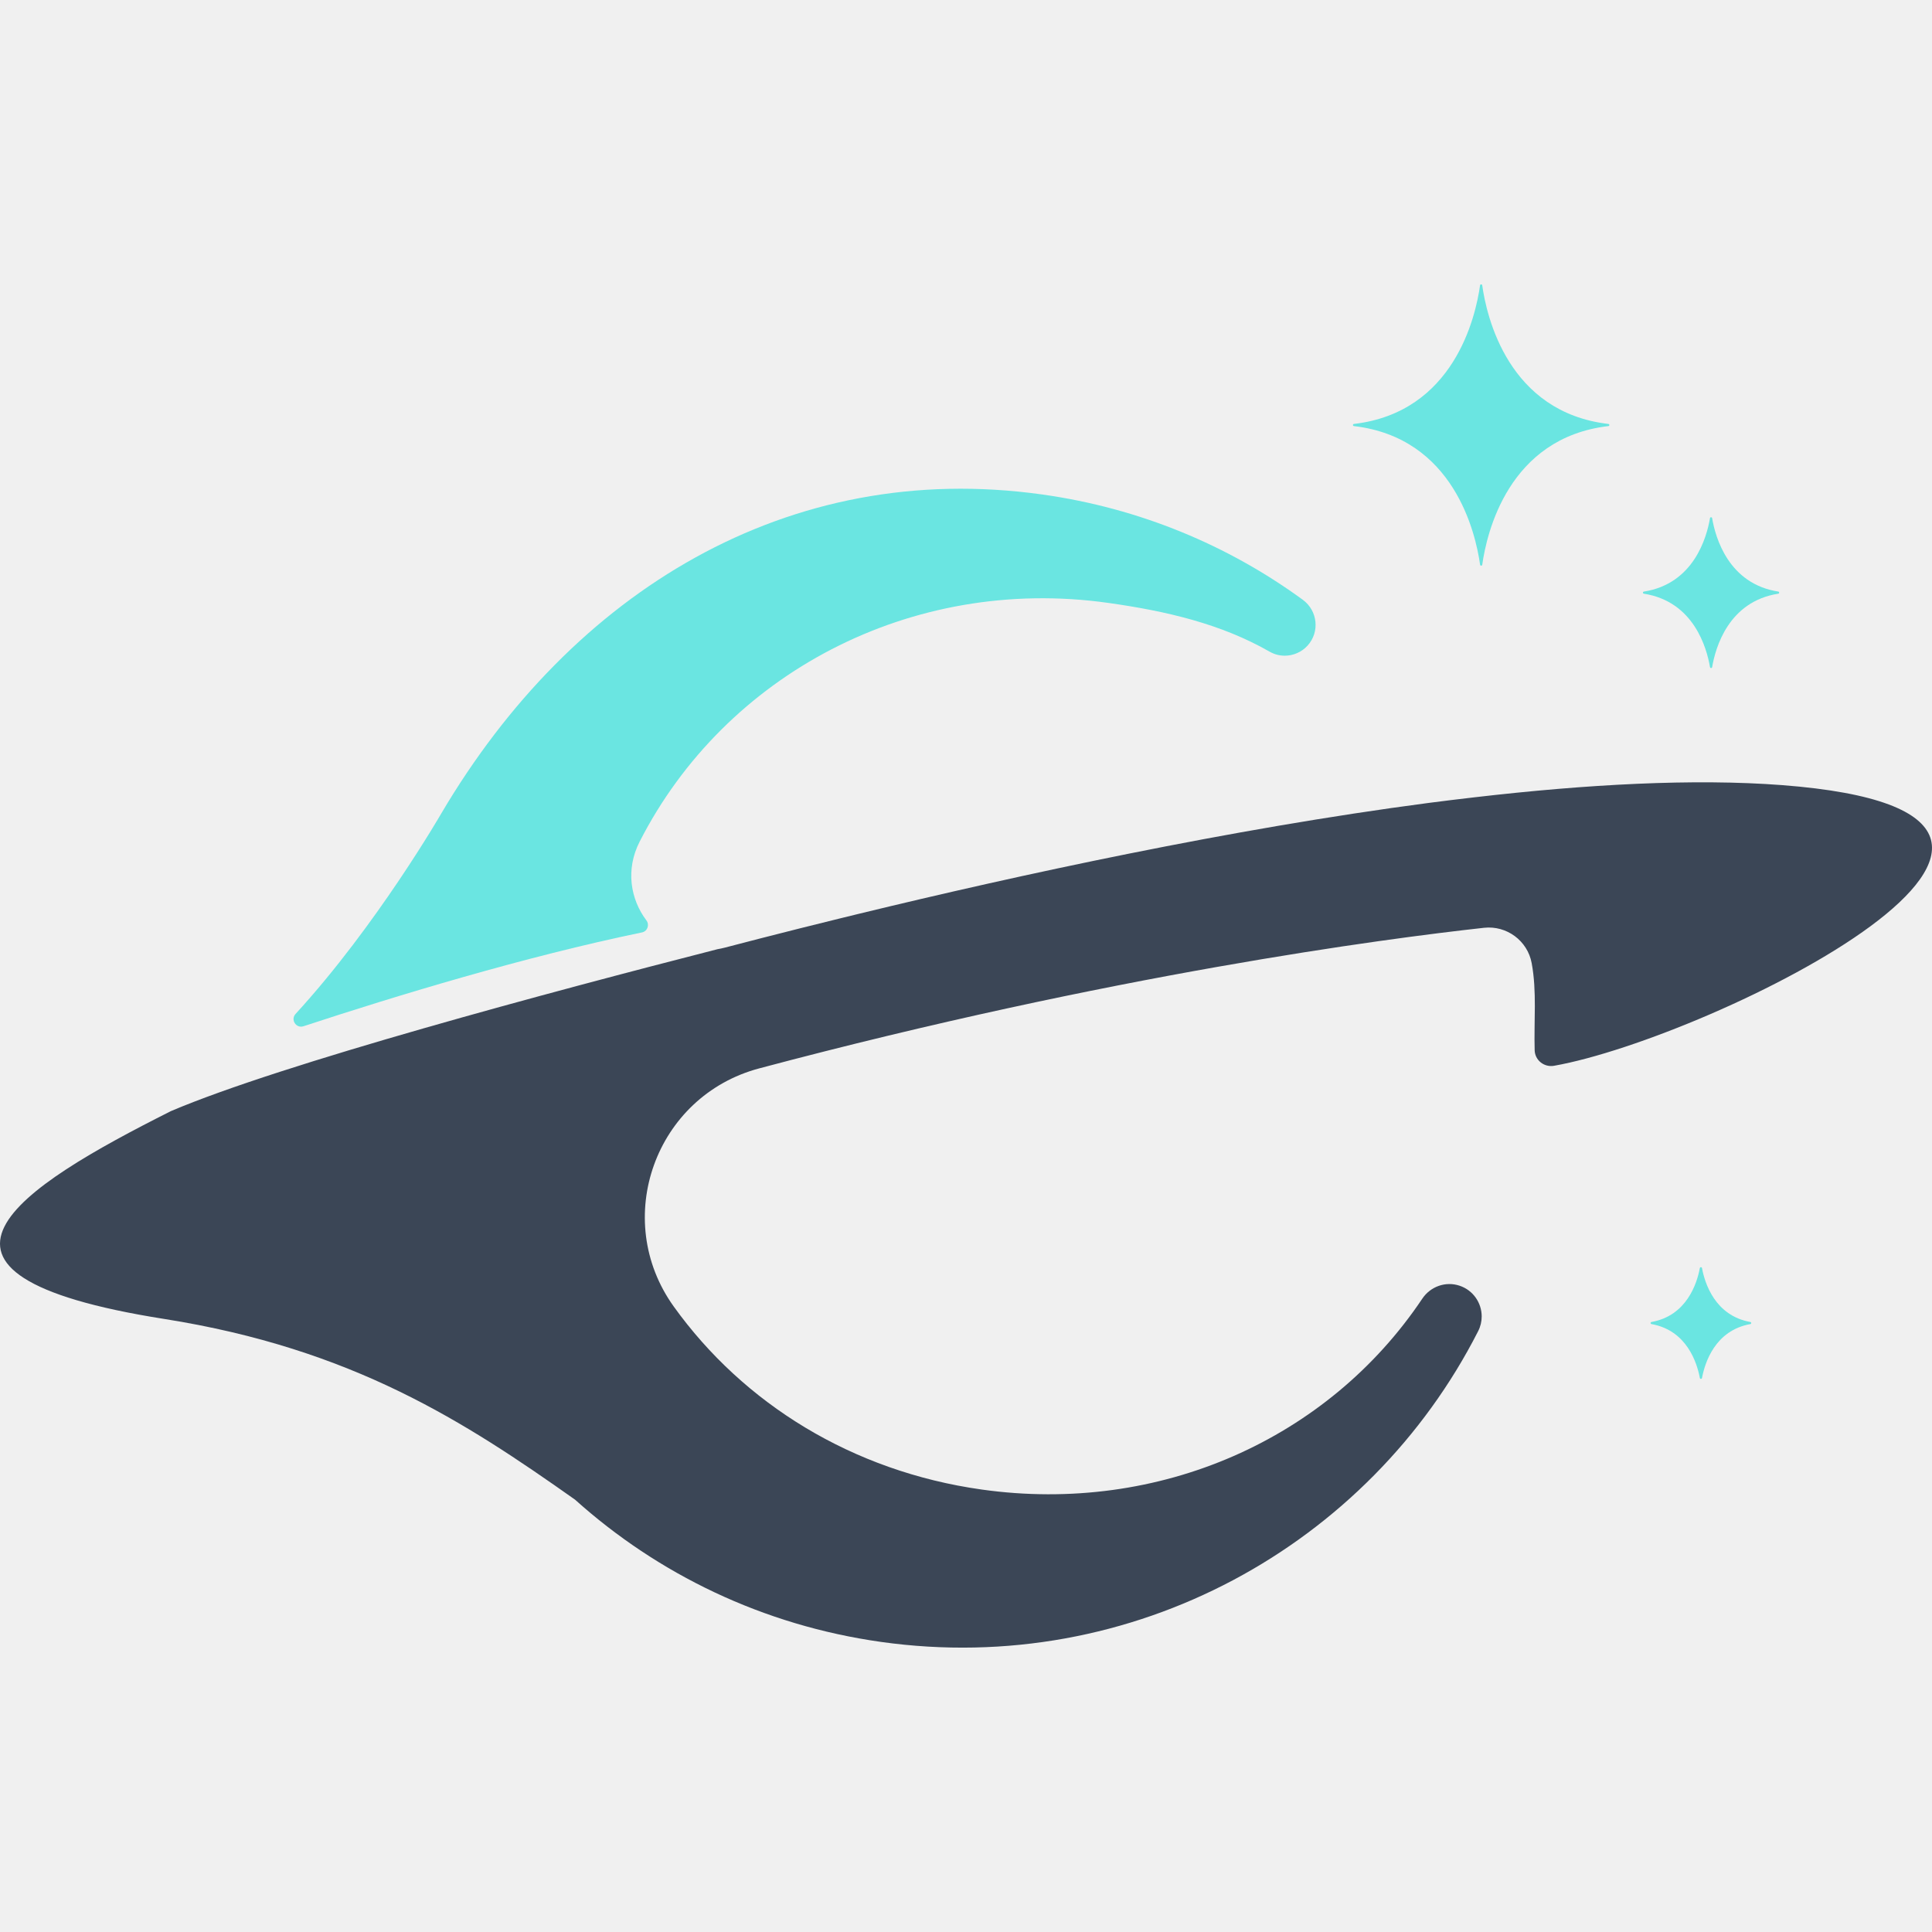
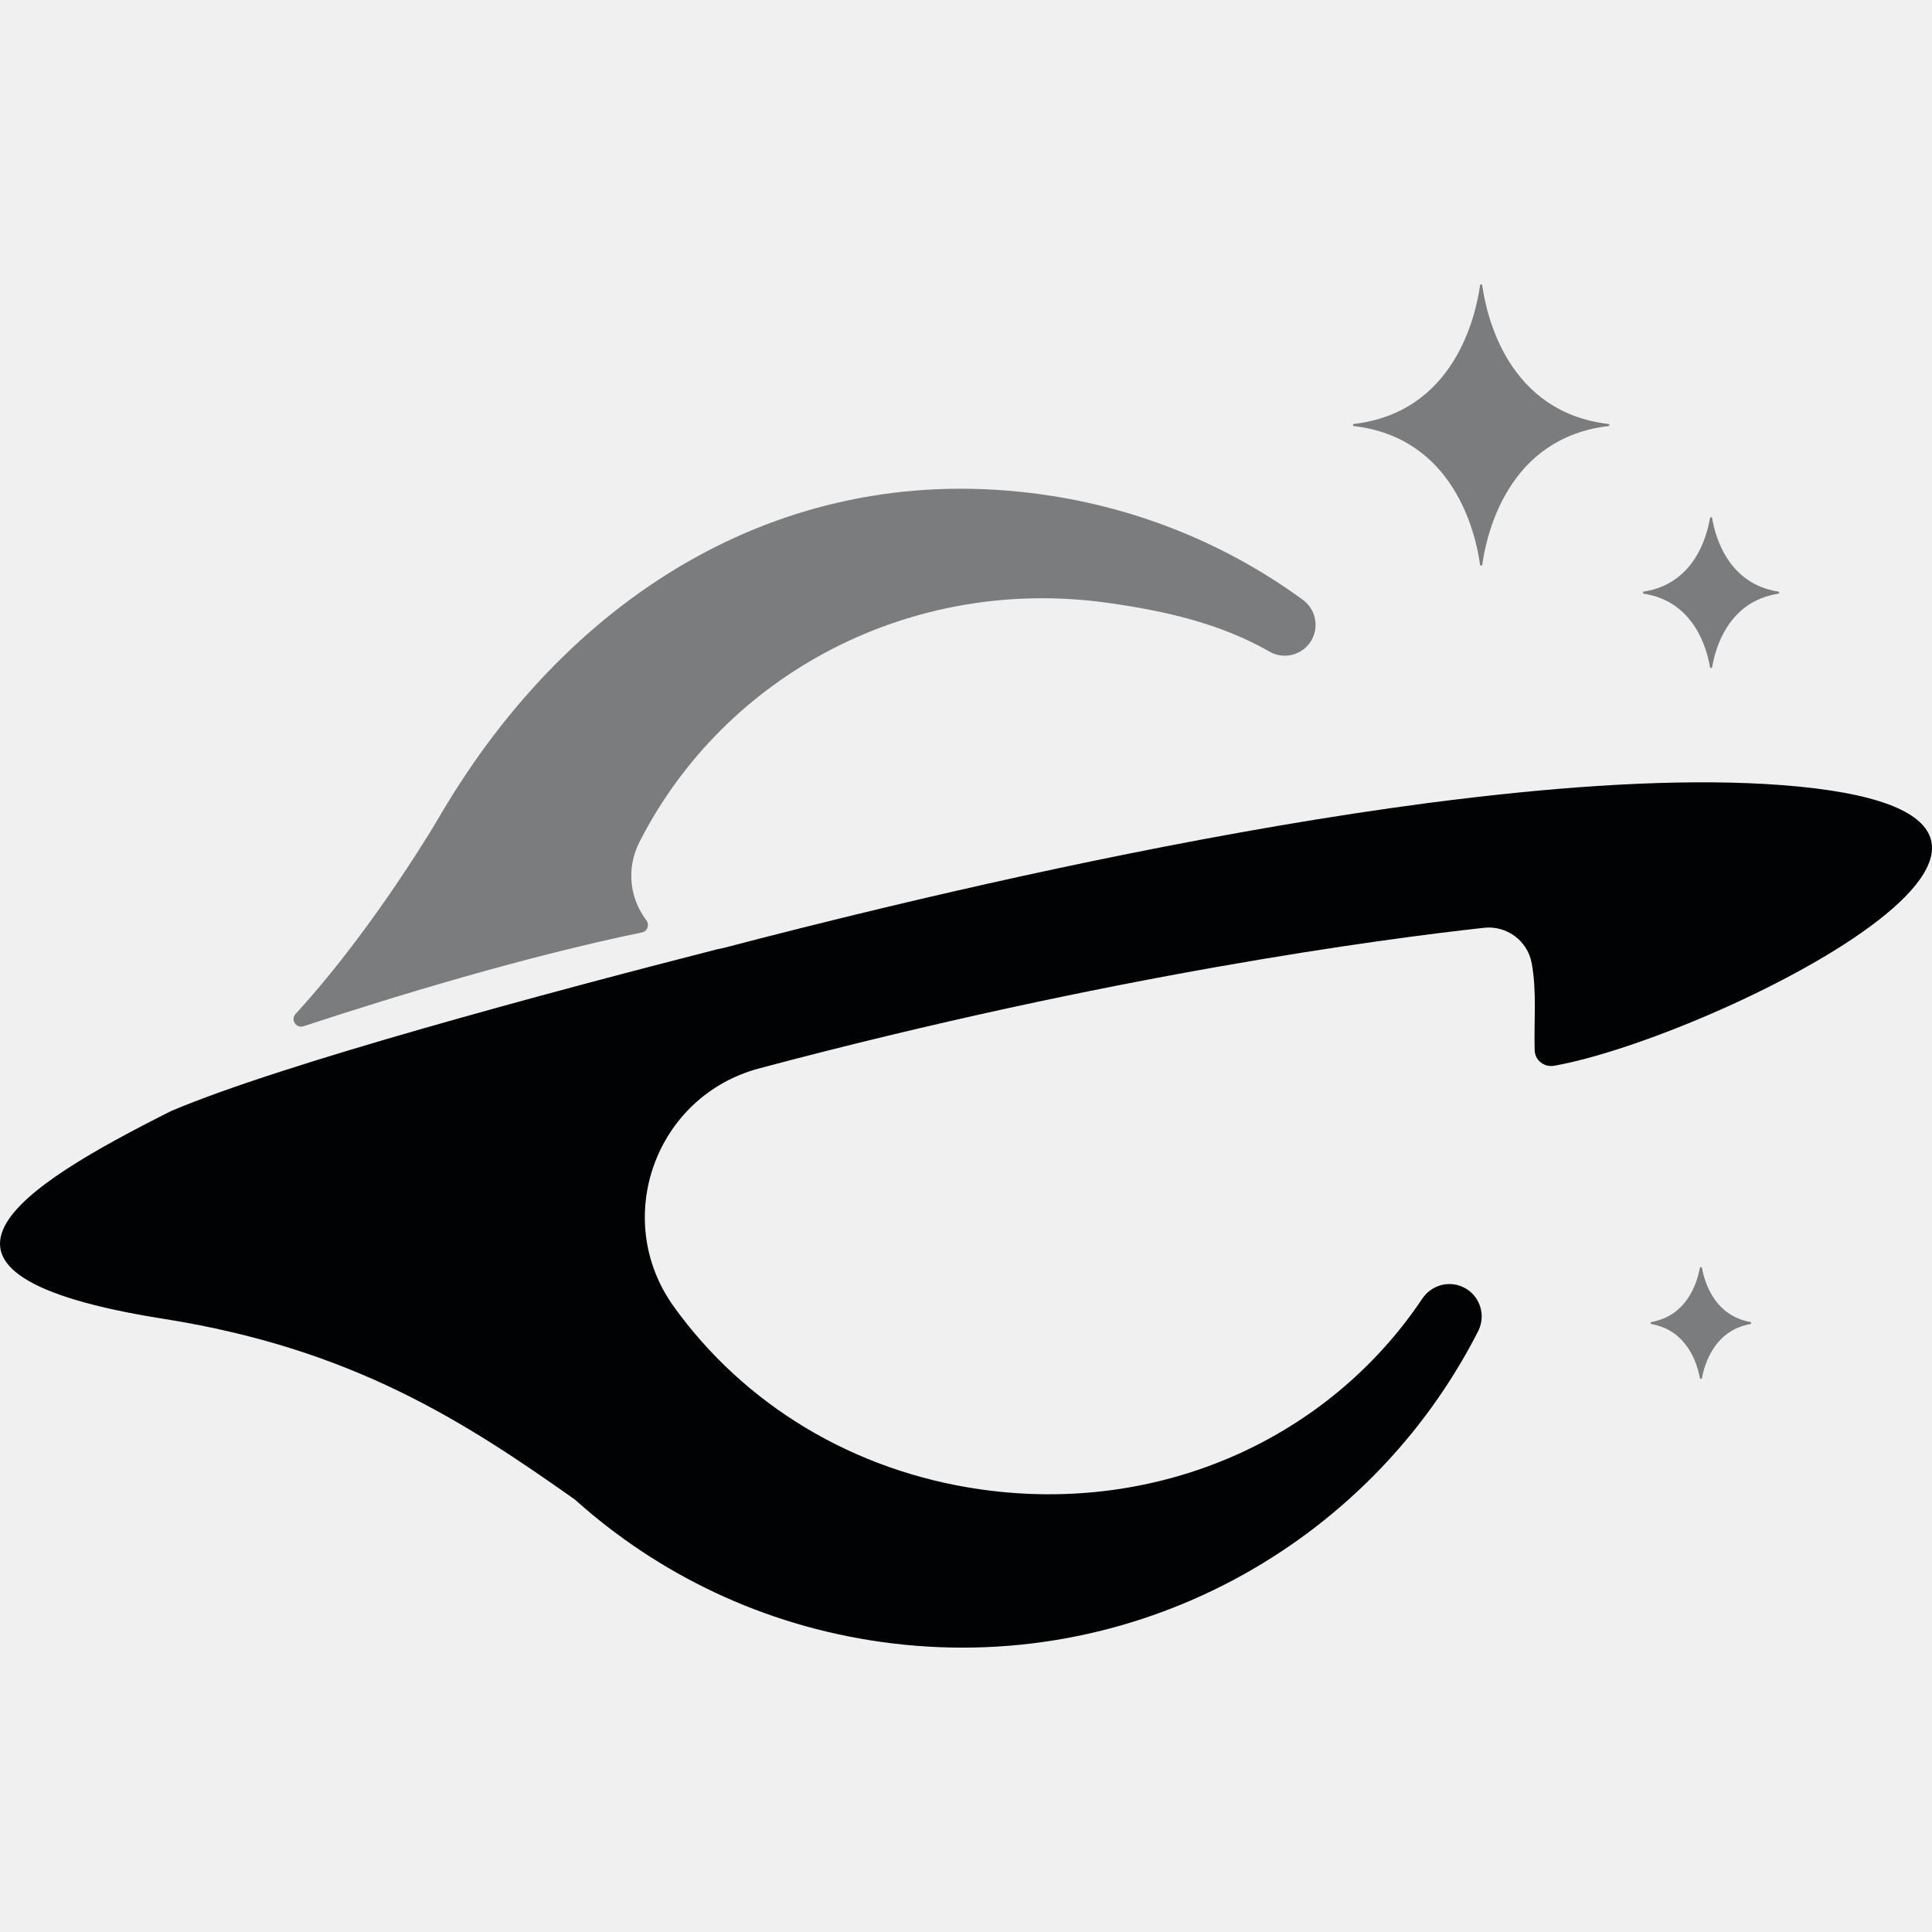
<svg xmlns="http://www.w3.org/2000/svg" id="Layer_2" data-name="Layer 2" viewBox="0 0 128 128" version="1.1" width="128" height="128">
  <defs id="defs1">
    <style id="style1">
      .cls-1 {
        fill: #fff;
      }

      .cls-2 {
        fill: #6ae5e1;
      }

      .cls-3 {
        fill: #3b4656;
      }
    </style>
  </defs>
  <g id="dark-4" transform="matrix(0.08939103,0,0,0.08939103,-3.899948e-4,18.83944)">
-     <path class="cls-2" d="m 475.79,480.32 c -86.73,17.9 -182.84,47.16 -250.83,69.53 -5.5,1.81 -9.8,-4.87 -5.89,-9.13 60.07,-65.44 108.05,-148.67 108.05,-148.67 96.79,-164.04 256.76,-262.84 445.51,-236.29 72.29,10.17 137.85,37.79 192.94,78.01 11.05,8.07 12.75,23.9 3.52,34 -4.45,4.87 -10.63,7.45 -16.89,7.45 -3.82,0 -7.66,-0.96 -11.16,-2.96 C 905.11,251.68 864.76,242.2 821.3,236.08 674.89,215.49 537.25,289.19 474.05,413.1 c -10.51,20.6 -6.82,42.54 5.03,58.29 2.5,3.32 0.78,8.1 -3.29,8.94 z" id="path1" />
-     <path class="cls-3" d="m 1151.76,579.16 c -7.27,1.28 -14.11,-4.09 -14.33,-11.48 -0.63,-21.91 1.71,-43.51 -2.22,-64.64 -3.08,-16.6 -18.52,-27.99 -35.31,-26.16 l -0.57,0.07 c -73,8.06 -275.36,34.58 -536.62,104.13 -77.07,20.51 -109.86,111.75 -63.34,176.52 51.67,71.96 132.35,122.14 228.17,135.62 132.09,18.58 257.01,-37.58 326.59,-141.44 6.04,-9.03 17.25,-13.06 27.57,-9.65 10.22,3.37 16.47,12.84 16.47,22.82 0,3.66 -0.84,7.38 -2.63,10.9 -80.84,158.87 -256.15,256.54 -442.55,230.31 -87.67,-12.33 -165.46,-50.36 -226.74,-105.39 -0.05,-0.04 -0.11,-0.09 -0.17,-0.13 C 344.72,843.18 261.73,788.92 121.54,766.76 -88.91,733.49 14.95,668.95 126.72,612.74 c 82.29,-35.04 281.44,-88.35 405.1,-120 1.75,-0.29 3.52,-0.67 5.29,-1.13 16.96,-4.44 35.79,-9.29 56.17,-14.41 11.83,-2.95 21.61,-5.37 28.86,-7.16 1.02,-0.25 1.98,-0.49 2.89,-0.71 3.47,-0.85 6.21,-1.52 8.16,-1.99 0.31,-0.08 0.63,-0.16 0.95,-0.24 0.3,-0.07 0.58,-0.14 0.82,-0.2 0.22,-0.05 0.44,-0.1 0.66,-0.16 0.16,-0.04 0.33,-0.08 0.5,-0.12 0.11,-0.03 0.22,-0.05 0.34,-0.08 0.13,-0.03 0.19,-0.05 0.19,-0.05 118.77,-28.85 275.31,-62.84 421.88,-82.11 11.37,-1.49 22.68,-2.86 33.89,-4.16 83.78,-9.75 162.97,-14.06 228.32,-9.08 284.26,21.75 -52.61,187.49 -168.98,208.02 z" id="path2" />
-     <path class="cls-2" d="m 1096.96,0.7 c -3.27,23.29 -19.27,94.08 -93.49,102.76 -0.95,0.11 -0.95,1.47 0,1.58 74.22,8.68 90.24,79.48 93.51,102.76 0.13,0.93 1.47,0.93 1.6,0 3.27,-23.29 19.27,-94.08 93.49,-102.76 0.95,-0.11 0.95,-1.47 0,-1.58 -74.22,-8.68 -90.24,-79.48 -93.51,-102.76 -0.13,-0.93 -1.47,-0.93 -1.6,0 z" id="path3" />
-     <path class="cls-2" d="m 1267.37,173.28 c -2.44,14.41 -12.09,48.65 -49,54.42 -0.92,0.14 -0.92,1.43 0,1.57 36.91,5.77 46.57,40.02 49.01,54.42 0.15,0.89 1.44,0.89 1.59,0 2.44,-14.41 12.09,-48.65 49,-54.42 0.92,-0.14 0.92,-1.43 0,-1.57 -36.91,-5.77 -46.57,-40.02 -49.01,-54.42 -0.15,-0.89 -1.44,-0.89 -1.59,0 z" id="path4" />
-     <path class="cls-2" d="m 1259.85,729.09 c -2.11,11.28 -9.63,35.23 -35.8,39.95 -0.89,0.16 -0.89,1.4 0,1.56 26.17,4.72 33.7,28.66 35.81,39.95 0.16,0.88 1.42,0.88 1.59,0 2.11,-11.28 9.63,-35.23 35.8,-39.95 0.89,-0.16 0.89,-1.4 0,-1.56 -26.17,-4.72 -33.7,-28.66 -35.81,-39.95 -0.16,-0.88 -1.42,-0.88 -1.59,0 z" id="path5" />
-     <path class="cls-1" d="m 625.03,469.33 c -0.97,0.23 -1.93,0.47 -2.89,0.71 1.02,-0.25 1.98,-0.49 2.89,-0.71 z" id="path6" />
+     <path class="cls-2" d="m 475.79,480.32 c -86.73,17.9 -182.84,47.16 -250.83,69.53 -5.5,1.81 -9.8,-4.87 -5.89,-9.13 60.07,-65.44 108.05,-148.67 108.05,-148.67 96.79,-164.04 256.76,-262.84 445.51,-236.29 72.29,10.17 137.85,37.79 192.94,78.01 11.05,8.07 12.75,23.9 3.52,34 -4.45,4.87 -10.63,7.45 -16.89,7.45 -3.82,0 -7.66,-0.96 -11.16,-2.96 C 905.11,251.68 864.76,242.2 821.3,236.08 674.89,215.49 537.25,289.19 474.05,413.1 c -10.51,20.6 -6.82,42.54 5.03,58.29 2.5,3.32 0.78,8.1 -3.29,8.94 z" id="path1" style="fill:#7b7c7d;fill-opacity:1" />
+     <path class="cls-3" d="m 1151.76,579.16 c -7.27,1.28 -14.11,-4.09 -14.33,-11.48 -0.63,-21.91 1.71,-43.51 -2.22,-64.64 -3.08,-16.6 -18.52,-27.99 -35.31,-26.16 l -0.57,0.07 c -73,8.06 -275.36,34.58 -536.62,104.13 -77.07,20.51 -109.86,111.75 -63.34,176.52 51.67,71.96 132.35,122.14 228.17,135.62 132.09,18.58 257.01,-37.58 326.59,-141.44 6.04,-9.03 17.25,-13.06 27.57,-9.65 10.22,3.37 16.47,12.84 16.47,22.82 0,3.66 -0.84,7.38 -2.63,10.9 -80.84,158.87 -256.15,256.54 -442.55,230.31 -87.67,-12.33 -165.46,-50.36 -226.74,-105.39 -0.05,-0.04 -0.11,-0.09 -0.17,-0.13 C 344.72,843.18 261.73,788.92 121.54,766.76 -88.91,733.49 14.95,668.95 126.72,612.74 c 82.29,-35.04 281.44,-88.35 405.1,-120 1.75,-0.29 3.52,-0.67 5.29,-1.13 16.96,-4.44 35.79,-9.29 56.17,-14.41 11.83,-2.95 21.61,-5.37 28.86,-7.16 1.02,-0.25 1.98,-0.49 2.89,-0.71 3.47,-0.85 6.21,-1.52 8.16,-1.99 0.31,-0.08 0.63,-0.16 0.95,-0.24 0.3,-0.07 0.58,-0.14 0.82,-0.2 0.22,-0.05 0.44,-0.1 0.66,-0.16 0.16,-0.04 0.33,-0.08 0.5,-0.12 0.11,-0.03 0.22,-0.05 0.34,-0.08 0.13,-0.03 0.19,-0.05 0.19,-0.05 118.77,-28.85 275.31,-62.84 421.88,-82.11 11.37,-1.49 22.68,-2.86 33.89,-4.16 83.78,-9.75 162.97,-14.06 228.32,-9.08 284.26,21.75 -52.61,187.49 -168.98,208.02 z" id="path2" style="fill:#010203;fill-opacity:1" />
+     <path class="cls-2" d="m 1096.96,0.7 c -3.27,23.29 -19.27,94.08 -93.49,102.76 -0.95,0.11 -0.95,1.47 0,1.58 74.22,8.68 90.24,79.48 93.51,102.76 0.13,0.93 1.47,0.93 1.6,0 3.27,-23.29 19.27,-94.08 93.49,-102.76 0.95,-0.11 0.95,-1.47 0,-1.58 -74.22,-8.68 -90.24,-79.48 -93.51,-102.76 -0.13,-0.93 -1.47,-0.93 -1.6,0 z" id="path3" style="fill:#7b7c7d;fill-opacity:1" />
+     <path class="cls-2" d="m 1267.37,173.28 c -2.44,14.41 -12.09,48.65 -49,54.42 -0.92,0.14 -0.92,1.43 0,1.57 36.91,5.77 46.57,40.02 49.01,54.42 0.15,0.89 1.44,0.89 1.59,0 2.44,-14.41 12.09,-48.65 49,-54.42 0.92,-0.14 0.92,-1.43 0,-1.57 -36.91,-5.77 -46.57,-40.02 -49.01,-54.42 -0.15,-0.89 -1.44,-0.89 -1.59,0 z" id="path4" style="fill:#7b7c7d;fill-opacity:1" />
+     <path class="cls-2" d="m 1259.85,729.09 c -2.11,11.28 -9.63,35.23 -35.8,39.95 -0.89,0.16 -0.89,1.4 0,1.56 26.17,4.72 33.7,28.66 35.81,39.95 0.16,0.88 1.42,0.88 1.59,0 2.11,-11.28 9.63,-35.23 35.8,-39.95 0.89,-0.16 0.89,-1.4 0,-1.56 -26.17,-4.72 -33.7,-28.66 -35.81,-39.95 -0.16,-0.88 -1.42,-0.88 -1.59,0 z" id="path5" style="fill:#7b7c7d;fill-opacity:1" />
  </g>
</svg>
